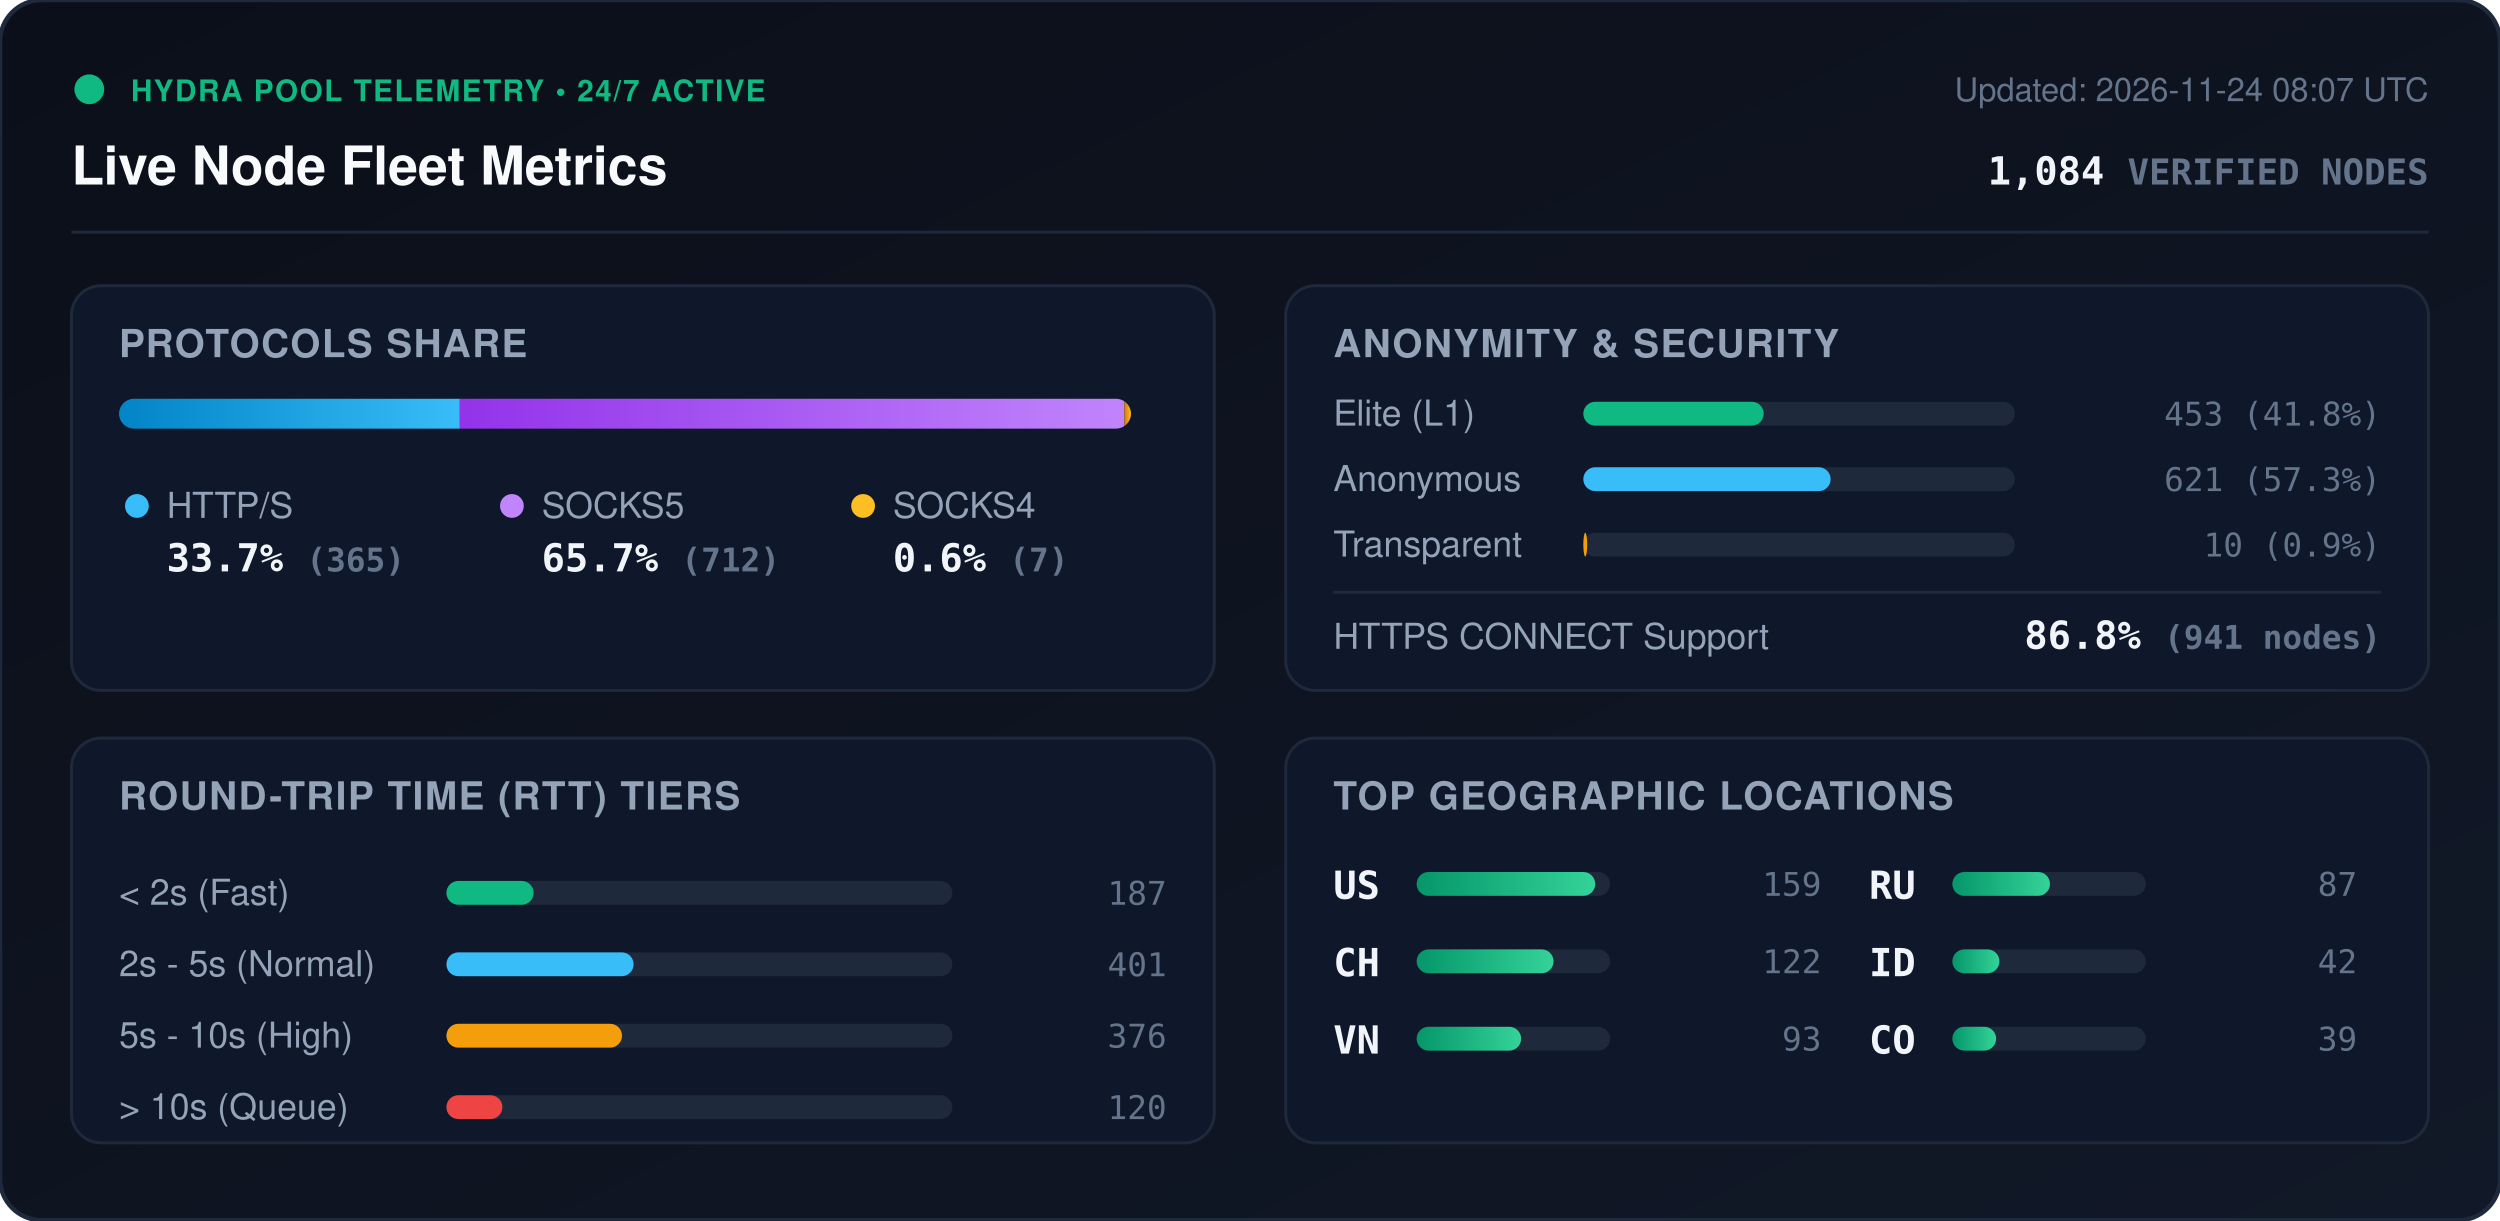
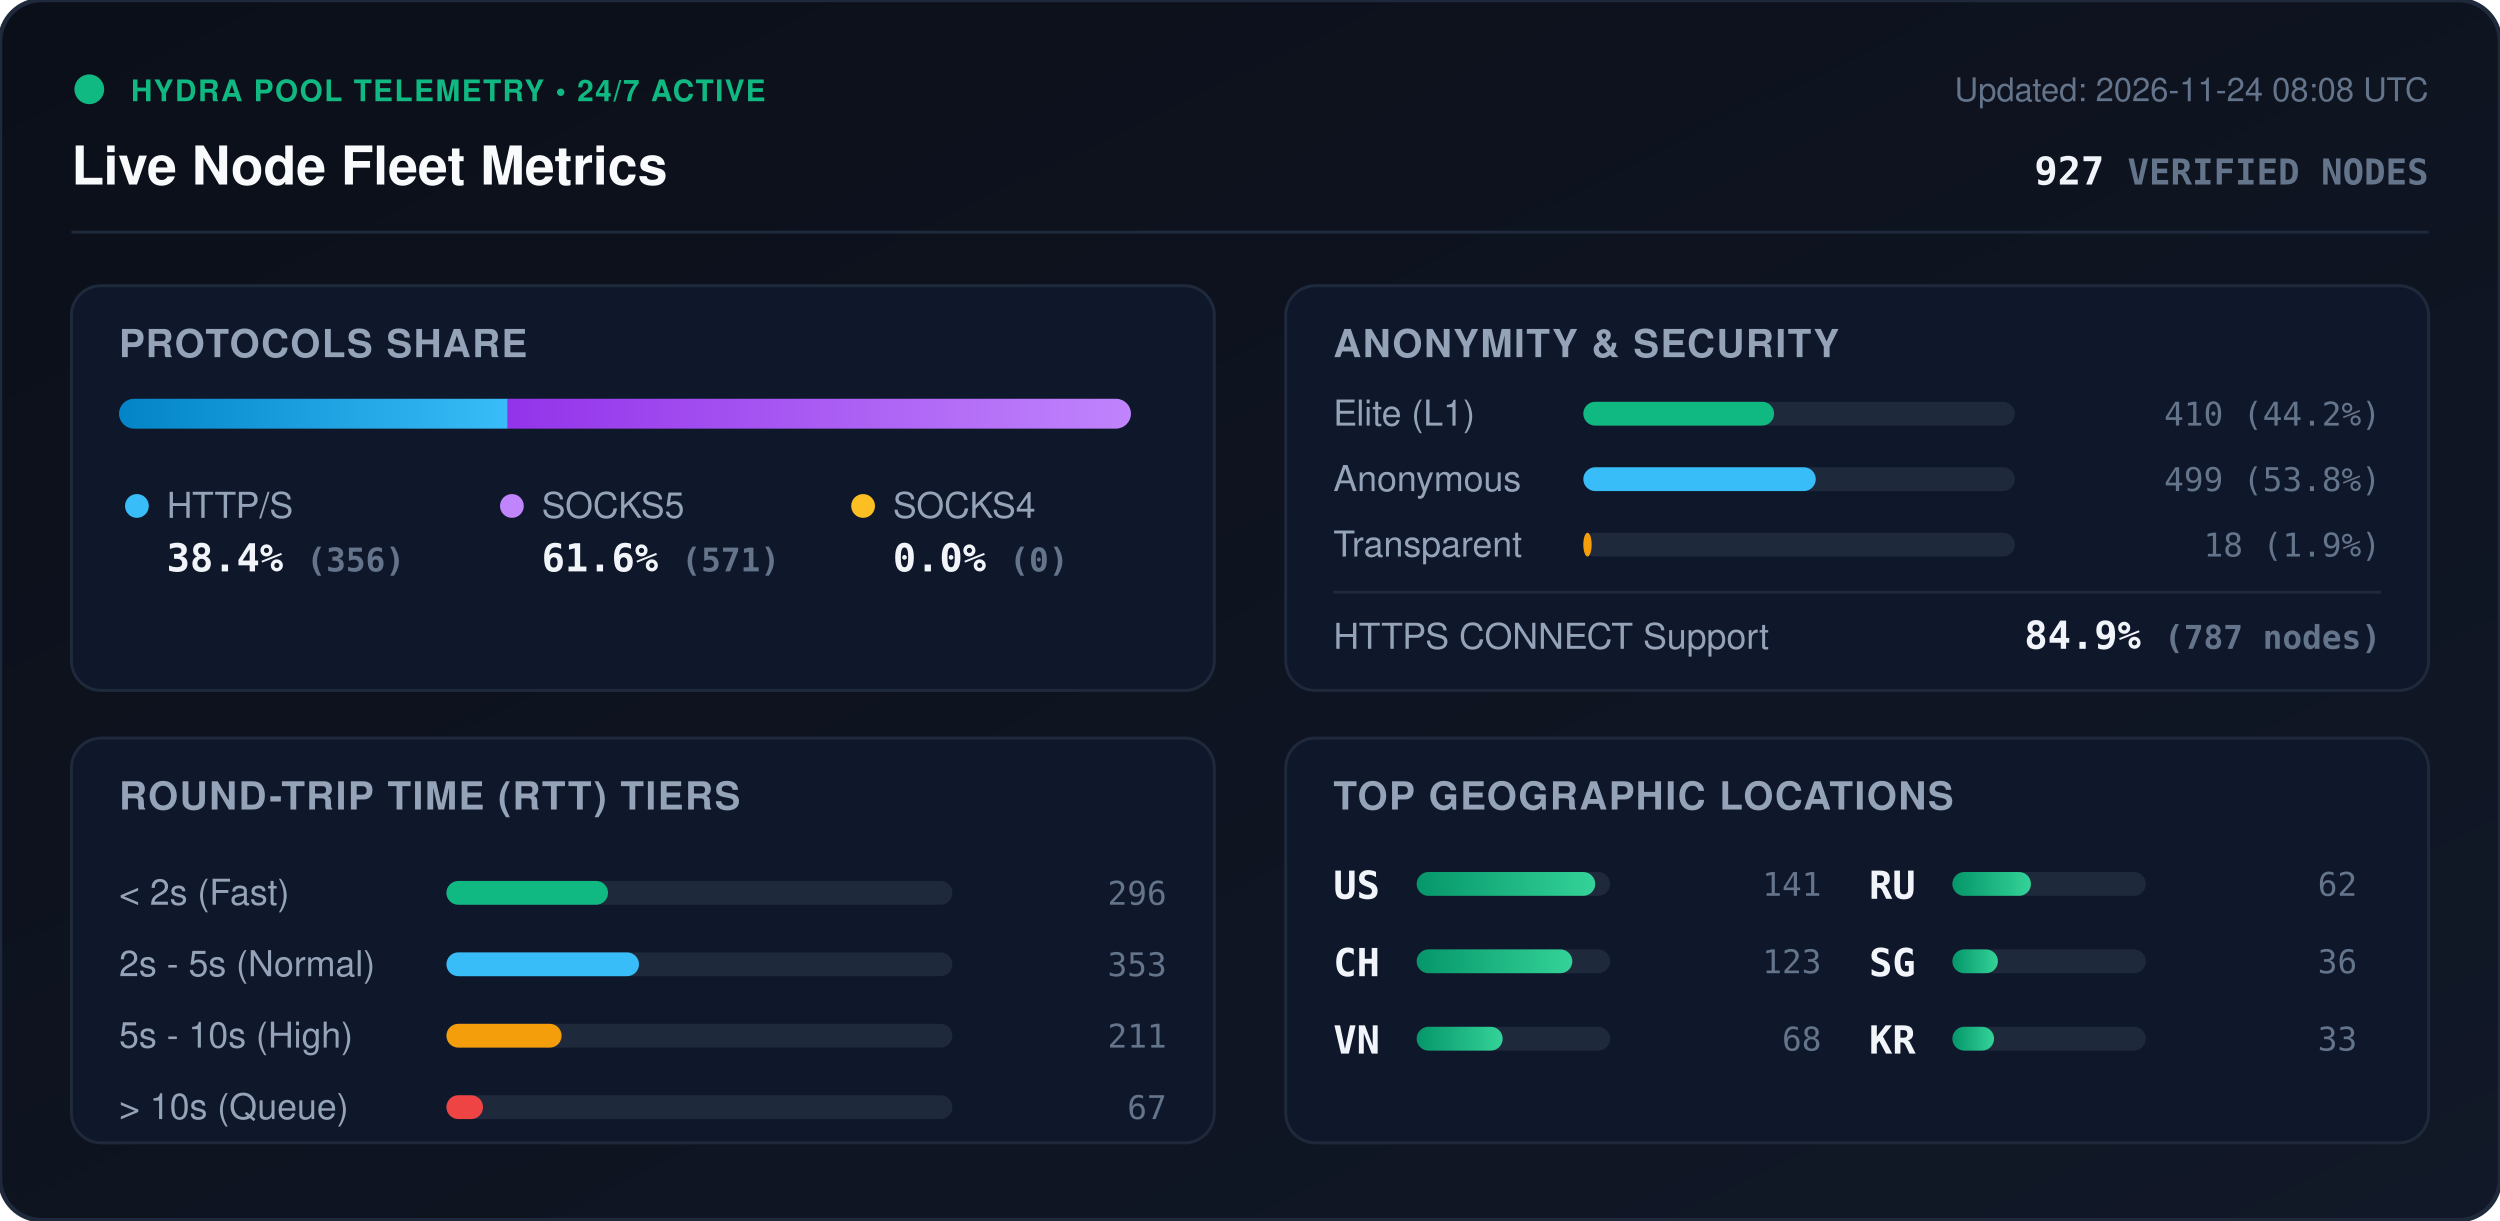
<svg xmlns="http://www.w3.org/2000/svg" viewBox="0 0 840 410" width="840" height="410" style="max-width: 100%; height: auto;">
  <defs>
    <linearGradient id="bg" x1="0%" y1="0%" x2="100%" y2="100%">
      <stop offset="0%" stop-color="#0b0f19" />
      <stop offset="100%" stop-color="#111827" />
    </linearGradient>
    <linearGradient id="bar-http" x1="0%" y1="0%" x2="100%" y2="0%">
      <stop offset="0%" stop-color="#0284c7" />
      <stop offset="100%" stop-color="#38bdf8" />
    </linearGradient>
    <linearGradient id="bar-socks5" x1="0%" y1="0%" x2="100%" y2="0%">
      <stop offset="0%" stop-color="#9333ea" />
      <stop offset="100%" stop-color="#c084fc" />
    </linearGradient>
    <linearGradient id="bar-socks4" x1="0%" y1="0%" x2="100%" y2="0%">
      <stop offset="0%" stop-color="#d97706" />
      <stop offset="100%" stop-color="#fbbf24" />
    </linearGradient>
    <linearGradient id="bar-green" x1="0%" y1="0%" x2="100%" y2="0%">
      <stop offset="0%" stop-color="#059669" />
      <stop offset="100%" stop-color="#34d399" />
    </linearGradient>
    <clipPath id="prog-track-clip">
      <rect width="340.0" height="10" rx="5" />
    </clipPath>
    <style>
      .title { font: 700 18px -apple-system, BlinkMacSystemFont, 'Segoe UI', Helvetica, Arial, sans-serif; fill: #f8fafc; }
      .sub { font: 500 11px -apple-system, BlinkMacSystemFont, 'Segoe UI', Helvetica, Arial, sans-serif; fill: #64748b; }
      .section-hdr { font: 600 13px -apple-system, BlinkMacSystemFont, 'Segoe UI', Helvetica, Arial, sans-serif; fill: #94a3b8; letter-spacing: 0.5px; }
      .metric-val { font: 700 13px -apple-system, BlinkMacSystemFont, 'Segoe UI', Helvetica, Arial, sans-serif; fill: #f1f5f9; }
      .metric-lbl { font: 500 12px -apple-system, BlinkMacSystemFont, 'Segoe UI', Helvetica, Arial, sans-serif; fill: #94a3b8; }
      .badge-txt { font: 700 10px -apple-system, BlinkMacSystemFont, 'Segoe UI', Helvetica, Arial, sans-serif; fill: #10b981; letter-spacing: 0.5px; }
      .mono { font-family: ui-monospace, SFMono-Regular, Menlo, Monaco, Consolas, monospace; }
      .pulse { animation: beacon 2s infinite ease-in-out; }
      @keyframes beacon { 0%, 100% { opacity: 1; } 50% { opacity: 0.35; } }
    </style>
  </defs>
  <rect width="840" height="410" rx="14" fill="url(#bg)" stroke="#1e293b" stroke-width="1.5" />
  <g transform="translate(24, 24)">
    <circle cx="6" cy="6" r="5" fill="#10b981" class="pulse" />
    <text x="20" y="10" class="badge-txt">HYDRA POOL TELEMETRY • 24/7 ACTIVE</text>
    <text x="0" y="38" class="title">Live Node Fleet Metrics</text>
-     <text x="792" y="10" text-anchor="end" class="sub">Updated: 2026-11-24 08:07 UTC</text>
-     <text x="792" y="38" text-anchor="end" class="metric-val mono" fill="#38bdf8">1,084 <tspan font-size="12" fill="#64748b">VERIFIED NODES</tspan>
+     <text x="792" y="10" text-anchor="end" class="sub">Updated: 2026-11-24 08:08 UTC</text>
+     <text x="792" y="38" text-anchor="end" class="metric-val mono" fill="#38bdf8">927 <tspan font-size="12" fill="#64748b">VERIFIED NODES</tspan>
    </text>
  </g>
  <line x1="24" y1="78" x2="816" y2="78" stroke="#1e293b" stroke-width="1" />
  <g transform="translate(24, 96)">
    <rect width="384" height="136" rx="10" fill="#0f172a" stroke="#1e293b" />
    <text x="16" y="24" class="section-hdr">PROTOCOLS SHARE</text>
    <g transform="translate(16, 38)">
      <rect width="340.0" height="10" rx="5" fill="#1e293b" />
      <g clip-path="url(#prog-track-clip)">
-         <rect x="0" width="114.5" height="10" fill="url(#bar-http)" />
-         <rect x="114.5" width="223.3" height="10" fill="url(#bar-socks5)" />
-         <rect x="337.8" width="2.2" height="10" fill="url(#bar-socks4)" />
+         <rect x="0" width="130.6" height="10" fill="url(#bar-http)" />
+         <rect x="130.6" width="209.4" height="10" fill="url(#bar-socks5)" />
+         <rect x="340.0" width="0.0" height="10" fill="url(#bar-socks4)" />
      </g>
    </g>
    <g transform="translate(16, 68)">
      <circle cx="6" cy="6" r="4" fill="#38bdf8" />
      <text x="16" y="10" class="metric-lbl">HTTP/S</text>
-       <text x="16" y="28" class="metric-val mono">33.7% <tspan font-size="11" fill="#64748b">(365)</tspan>
+       <text x="16" y="28" class="metric-val mono">38.4% <tspan font-size="11" fill="#64748b">(356)</tspan>
      </text>
      <circle cx="132" cy="6" r="4" fill="#c084fc" />
      <text x="142" y="10" class="metric-lbl">SOCKS5</text>
-       <text x="142" y="28" class="metric-val mono">65.7% <tspan font-size="11" fill="#64748b">(712)</tspan>
+       <text x="142" y="28" class="metric-val mono">61.6% <tspan font-size="11" fill="#64748b">(571)</tspan>
      </text>
      <circle cx="250" cy="6" r="4" fill="#fbbf24" />
      <text x="260" y="10" class="metric-lbl">SOCKS4</text>
-       <text x="260" y="28" class="metric-val mono">0.6% <tspan font-size="11" fill="#64748b">(7)</tspan>
+       <text x="260" y="28" class="metric-val mono">0.0% <tspan font-size="11" fill="#64748b">(0)</tspan>
      </text>
    </g>
  </g>
  <g transform="translate(432, 96)">
    <rect width="384" height="136" rx="10" fill="#0f172a" stroke="#1e293b" />
    <text x="16" y="24" class="section-hdr">ANONYMITY &amp; SECURITY</text>
    <text x="16" y="47" class="metric-lbl">Elite (L1)</text>
    <rect x="100" y="39" width="145.0" height="8" rx="4" fill="#1e293b" />
-     <rect x="100" y="39" width="60.6" height="8" rx="4" fill="#10b981" />
-     <text x="368" y="47" text-anchor="end" class="mono sub" fill="#e2e8f0">453 (41.8%)</text>
+     <rect x="100" y="39" width="64.1" height="8" rx="4" fill="#10b981" />
+     <text x="368" y="47" text-anchor="end" class="mono sub" fill="#e2e8f0">410 (44.2%)</text>
    <text x="16" y="69" class="metric-lbl">Anonymous</text>
    <rect x="100" y="61" width="145.0" height="8" rx="4" fill="#1e293b" />
-     <rect x="100" y="61" width="83.1" height="8" rx="4" fill="#38bdf8" />
-     <text x="368" y="69" text-anchor="end" class="mono sub" fill="#e2e8f0">621 (57.3%)</text>
+     <rect x="100" y="61" width="78.1" height="8" rx="4" fill="#38bdf8" />
+     <text x="368" y="69" text-anchor="end" class="mono sub" fill="#e2e8f0">499 (53.8%)</text>
    <text x="16" y="91" class="metric-lbl">Transparent</text>
    <rect x="100" y="83" width="145.0" height="8" rx="4" fill="#1e293b" />
-     <rect x="100" y="83" width="1.3" height="8" rx="4" fill="#f59e0b" />
-     <text x="368" y="91" text-anchor="end" class="mono sub" fill="#e2e8f0">10 (0.9%)</text>
+     <rect x="100" y="83" width="2.8" height="8" rx="4" fill="#f59e0b" />
+     <text x="368" y="91" text-anchor="end" class="mono sub" fill="#e2e8f0">18 (1.9%)</text>
    <line x1="16" y1="103" x2="368" y2="103" stroke="#1e293b" stroke-width="1" />
    <text x="16" y="122" class="metric-lbl">HTTPS CONNECT Support</text>
-     <text x="368" y="122" text-anchor="end" class="metric-val mono" fill="#34d399">86.8% <tspan font-size="11" fill="#64748b">(941 nodes)</tspan>
+     <text x="368" y="122" text-anchor="end" class="metric-val mono" fill="#34d399">84.9% <tspan font-size="11" fill="#64748b">(787 nodes)</tspan>
    </text>
  </g>
  <g transform="translate(24, 248)">
    <rect width="384" height="136" rx="10" fill="#0f172a" stroke="#1e293b" />
    <text x="16" y="24" class="section-hdr">ROUND-TRIP TIME (RTT) TIERS</text>
    <g transform="translate(16, 42)">
      <text x="0" y="14" class="metric-lbl">&lt; 2s (Fast)</text>
      <rect x="110" y="6" width="170" height="8" rx="4" fill="#1e293b" />
-       <rect x="110" y="6" width="29.3" height="8" rx="4" fill="#10b981" />
-       <text x="352" y="14" text-anchor="end" class="mono sub">187</text>
+       <rect x="110" y="6" width="54.3" height="8" rx="4" fill="#10b981" />
+       <text x="352" y="14" text-anchor="end" class="mono sub">296</text>
      <text x="0" y="38" class="metric-lbl">2s - 5s (Normal)</text>
      <rect x="110" y="30" width="170" height="8" rx="4" fill="#1e293b" />
-       <rect x="110" y="30" width="62.9" height="8" rx="4" fill="#38bdf8" />
-       <text x="352" y="38" text-anchor="end" class="mono sub">401</text>
+       <rect x="110" y="30" width="64.7" height="8" rx="4" fill="#38bdf8" />
+       <text x="352" y="38" text-anchor="end" class="mono sub">353</text>
      <text x="0" y="62" class="metric-lbl">5s - 10s (High)</text>
      <rect x="110" y="54" width="170" height="8" rx="4" fill="#1e293b" />
-       <rect x="110" y="54" width="59.0" height="8" rx="4" fill="#f59e0b" />
-       <text x="352" y="62" text-anchor="end" class="mono sub">376</text>
+       <rect x="110" y="54" width="38.7" height="8" rx="4" fill="#f59e0b" />
+       <text x="352" y="62" text-anchor="end" class="mono sub">211</text>
      <text x="0" y="86" class="metric-lbl">&gt; 10s (Queue)</text>
      <rect x="110" y="78" width="170" height="8" rx="4" fill="#1e293b" />
-       <rect x="110" y="78" width="18.8" height="8" rx="4" fill="#ef4444" />
-       <text x="352" y="86" text-anchor="end" class="mono sub">120</text>
+       <rect x="110" y="78" width="12.3" height="8" rx="4" fill="#ef4444" />
+       <text x="352" y="86" text-anchor="end" class="mono sub">67</text>
    </g>
  </g>
  <g transform="translate(432, 248)">
    <rect width="384" height="136" rx="10" fill="#0f172a" stroke="#1e293b" />
    <text x="16" y="24" class="section-hdr">TOP GEOGRAPHIC LOCATIONS</text>
    <g transform="translate(16, 42)">
      <g transform="translate(0, 0)">
        <text x="0" y="12" class="mono metric-val" font-size="12">US</text>
        <rect x="28" y="3" width="65" height="8" rx="4" fill="#1e293b" />
        <rect x="28" y="3" width="60.0" height="8" rx="4" fill="url(#bar-green)" />
-         <text x="164" y="11" text-anchor="end" class="mono sub">159</text>
+         <text x="164" y="11" text-anchor="end" class="mono sub">141</text>
      </g>
      <g transform="translate(0, 26)">
        <text x="0" y="12" class="mono metric-val" font-size="12">CH</text>
        <rect x="28" y="3" width="65" height="8" rx="4" fill="#1e293b" />
-         <rect x="28" y="3" width="46.0" height="8" rx="4" fill="url(#bar-green)" />
-         <text x="164" y="11" text-anchor="end" class="mono sub">122</text>
+         <rect x="28" y="3" width="52.3" height="8" rx="4" fill="url(#bar-green)" />
+         <text x="164" y="11" text-anchor="end" class="mono sub">123</text>
      </g>
      <g transform="translate(0, 52)">
        <text x="0" y="12" class="mono metric-val" font-size="12">VN</text>
        <rect x="28" y="3" width="65" height="8" rx="4" fill="#1e293b" />
-         <rect x="28" y="3" width="35.1" height="8" rx="4" fill="url(#bar-green)" />
-         <text x="164" y="11" text-anchor="end" class="mono sub">93</text>
+         <rect x="28" y="3" width="28.9" height="8" rx="4" fill="url(#bar-green)" />
+         <text x="164" y="11" text-anchor="end" class="mono sub">68</text>
      </g>
      <g transform="translate(180, 0)">
        <text x="0" y="12" class="mono metric-val" font-size="12">RU</text>
        <rect x="28" y="3" width="65" height="8" rx="4" fill="#1e293b" />
-         <rect x="28" y="3" width="32.8" height="8" rx="4" fill="url(#bar-green)" />
-         <text x="164" y="11" text-anchor="end" class="mono sub">87</text>
+         <rect x="28" y="3" width="26.4" height="8" rx="4" fill="url(#bar-green)" />
+         <text x="164" y="11" text-anchor="end" class="mono sub">62</text>
      </g>
      <g transform="translate(180, 26)">
-         <text x="0" y="12" class="mono metric-val" font-size="12">ID</text>
+         <text x="0" y="12" class="mono metric-val" font-size="12">SG</text>
        <rect x="28" y="3" width="65" height="8" rx="4" fill="#1e293b" />
-         <rect x="28" y="3" width="15.8" height="8" rx="4" fill="url(#bar-green)" />
-         <text x="164" y="11" text-anchor="end" class="mono sub">42</text>
+         <rect x="28" y="3" width="15.3" height="8" rx="4" fill="url(#bar-green)" />
+         <text x="164" y="11" text-anchor="end" class="mono sub">36</text>
      </g>
      <g transform="translate(180, 52)">
-         <text x="0" y="12" class="mono metric-val" font-size="12">CO</text>
+         <text x="0" y="12" class="mono metric-val" font-size="12">KR</text>
        <rect x="28" y="3" width="65" height="8" rx="4" fill="#1e293b" />
-         <rect x="28" y="3" width="14.7" height="8" rx="4" fill="url(#bar-green)" />
-         <text x="164" y="11" text-anchor="end" class="mono sub">39</text>
+         <rect x="28" y="3" width="14.0" height="8" rx="4" fill="url(#bar-green)" />
+         <text x="164" y="11" text-anchor="end" class="mono sub">33</text>
      </g>
    </g>
  </g>
</svg>
